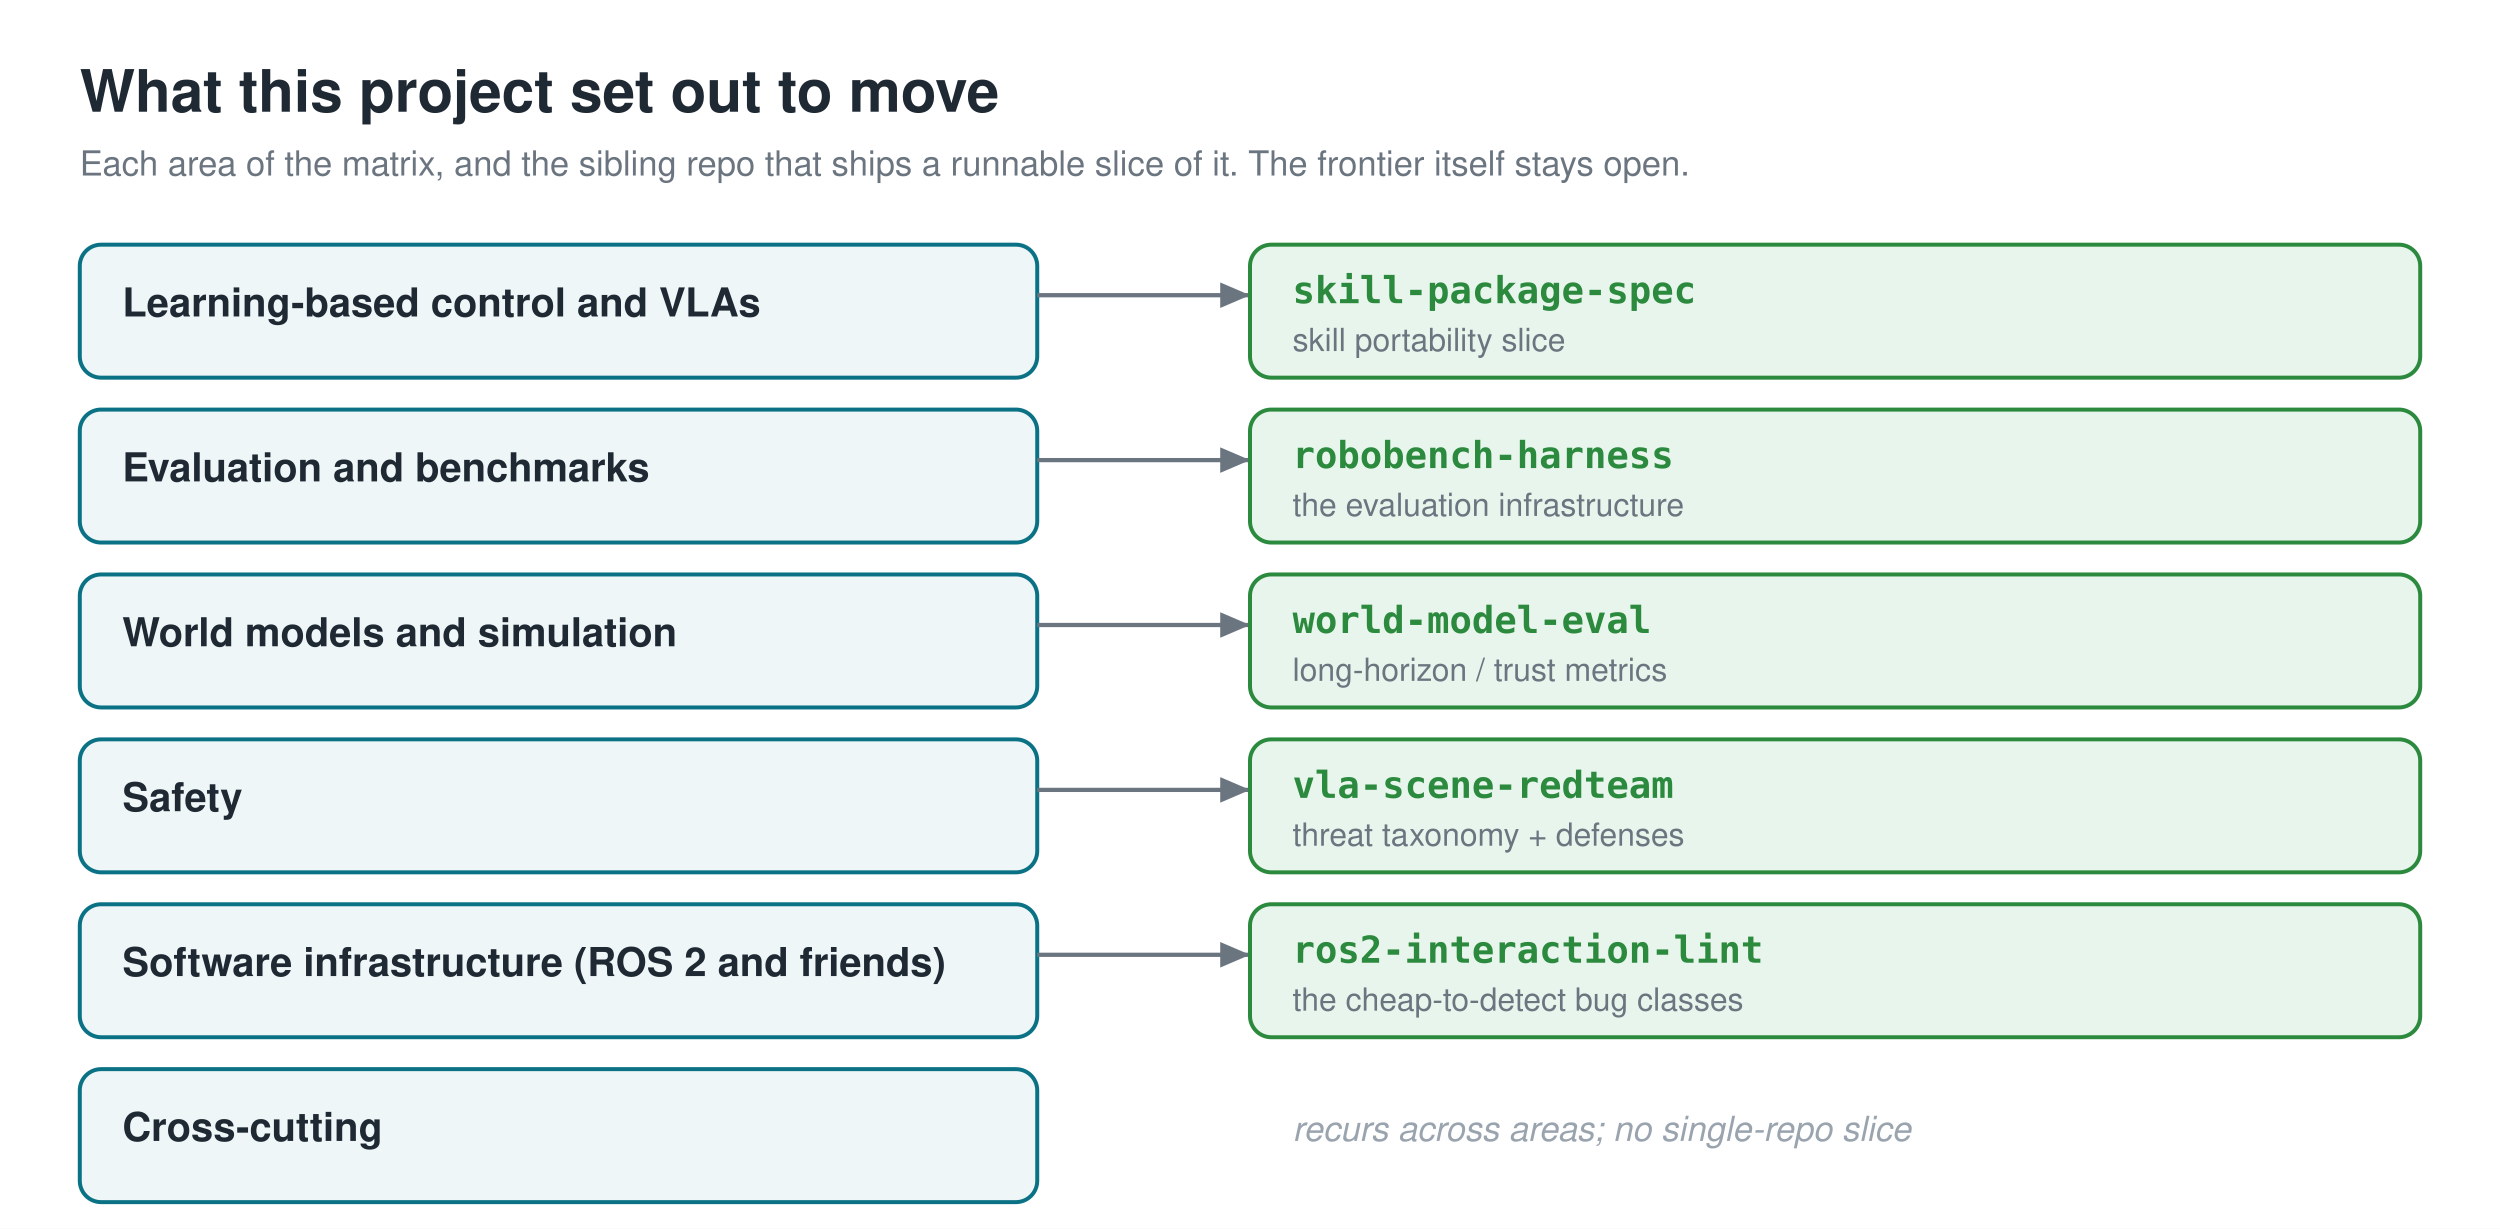
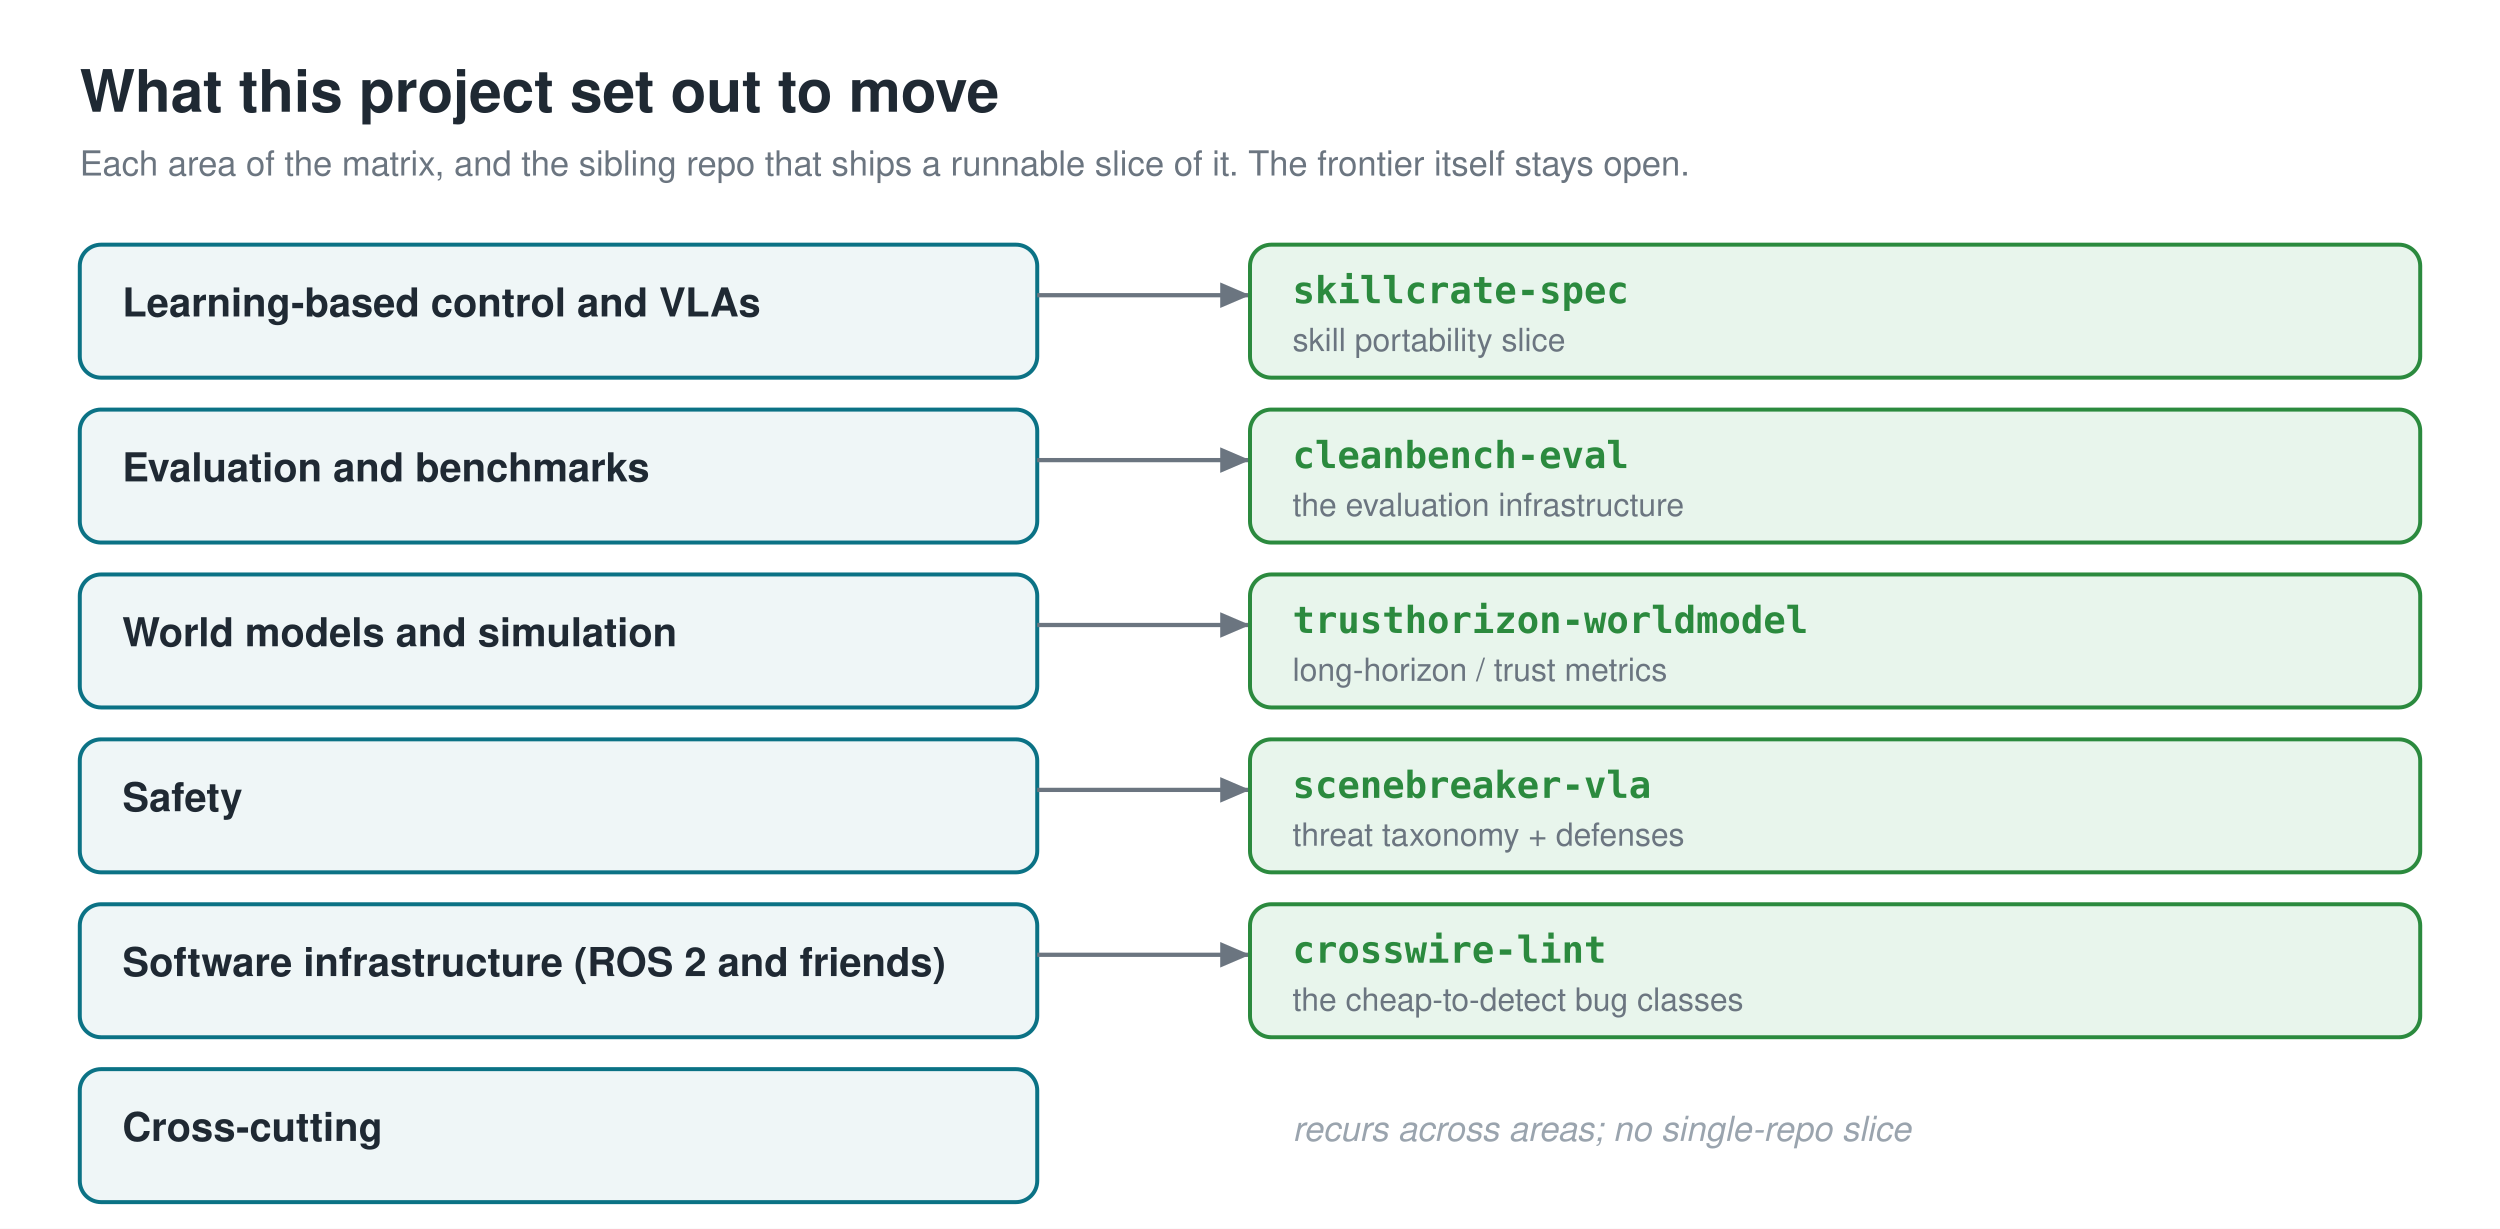
<svg xmlns="http://www.w3.org/2000/svg" width="940" height="462" viewBox="0 0 940 462" font-family="Segoe UI,Helvetica,Arial,sans-serif">
  <defs>
    <marker id="a" markerWidth="9" markerHeight="9" refX="7" refY="3" orient="auto">
      <path d="M0,0 L7,3 L0,6 z" fill="#6b7580" />
    </marker>
  </defs>
  <rect width="940" height="462" fill="#ffffff" />
  <text x="30" y="42" font-size="22" font-weight="700" fill="#1f2933">What this project set out to move</text>
  <text x="30" y="66" font-size="13" fill="#6b7580">Each area of the matrix, and the sibling repo that ships a runnable slice of it. The frontier itself stays open.</text>
  <rect x="30" y="92" width="360" height="50" rx="8" fill="#0b728510" stroke="#0b7285" stroke-width="1.5" />
  <text x="46" y="119" font-size="15" font-weight="600" fill="#1f2933">Learning-based control and VLAs</text>
  <line x1="390" y1="111" x2="470" y2="111" stroke="#6b7580" stroke-width="1.6" marker-end="url(#a)" />
  <rect x="470" y="92" width="440" height="50" rx="8" fill="#e8f5ec" stroke="#2b8a3e" stroke-width="1.5" />
-   <text x="486" y="114" font-size="14" font-weight="700" fill="#2b8a3e" font-family="monospace">skill-package-spec</text>
+   <text x="486" y="114" font-size="14" font-weight="700" fill="#2b8a3e" font-family="monospace">skillcrate-spec</text>
  <text x="486" y="132" font-size="12" fill="#6b7580">skill portability slice</text>
  <rect x="30" y="154" width="360" height="50" rx="8" fill="#0b728510" stroke="#0b7285" stroke-width="1.5" />
  <text x="46" y="181" font-size="15" font-weight="600" fill="#1f2933">Evaluation and benchmarks</text>
  <line x1="390" y1="173" x2="470" y2="173" stroke="#6b7580" stroke-width="1.6" marker-end="url(#a)" />
  <rect x="470" y="154" width="440" height="50" rx="8" fill="#e8f5ec" stroke="#2b8a3e" stroke-width="1.5" />
-   <text x="486" y="176" font-size="14" font-weight="700" fill="#2b8a3e" font-family="monospace">robobench-harness</text>
+   <text x="486" y="176" font-size="14" font-weight="700" fill="#2b8a3e" font-family="monospace">cleanbench-eval</text>
  <text x="486" y="194" font-size="12" fill="#6b7580">the evaluation infrastructure</text>
  <rect x="30" y="216" width="360" height="50" rx="8" fill="#0b728510" stroke="#0b7285" stroke-width="1.5" />
  <text x="46" y="243" font-size="15" font-weight="600" fill="#1f2933">World models and simulation</text>
  <line x1="390" y1="235" x2="470" y2="235" stroke="#6b7580" stroke-width="1.6" marker-end="url(#a)" />
  <rect x="470" y="216" width="440" height="50" rx="8" fill="#e8f5ec" stroke="#2b8a3e" stroke-width="1.5" />
-   <text x="486" y="238" font-size="14" font-weight="700" fill="#2b8a3e" font-family="monospace">world-model-eval</text>
+   <text x="486" y="238" font-size="14" font-weight="700" fill="#2b8a3e" font-family="monospace">trusthorizon-worldmodel</text>
  <text x="486" y="256" font-size="12" fill="#6b7580">long-horizon / trust metrics</text>
  <rect x="30" y="278" width="360" height="50" rx="8" fill="#0b728510" stroke="#0b7285" stroke-width="1.5" />
  <text x="46" y="305" font-size="15" font-weight="600" fill="#1f2933">Safety</text>
  <line x1="390" y1="297" x2="470" y2="297" stroke="#6b7580" stroke-width="1.6" marker-end="url(#a)" />
  <rect x="470" y="278" width="440" height="50" rx="8" fill="#e8f5ec" stroke="#2b8a3e" stroke-width="1.5" />
-   <text x="486" y="300" font-size="14" font-weight="700" fill="#2b8a3e" font-family="monospace">vla-scene-redteam</text>
+   <text x="486" y="300" font-size="14" font-weight="700" fill="#2b8a3e" font-family="monospace">scenebreaker-vla</text>
  <text x="486" y="318" font-size="12" fill="#6b7580">threat taxonomy + defenses</text>
  <rect x="30" y="340" width="360" height="50" rx="8" fill="#0b728510" stroke="#0b7285" stroke-width="1.5" />
  <text x="46" y="367" font-size="15" font-weight="600" fill="#1f2933">Software infrastructure (ROS 2 and friends)</text>
  <line x1="390" y1="359" x2="470" y2="359" stroke="#6b7580" stroke-width="1.6" marker-end="url(#a)" />
  <rect x="470" y="340" width="440" height="50" rx="8" fill="#e8f5ec" stroke="#2b8a3e" stroke-width="1.5" />
-   <text x="486" y="362" font-size="14" font-weight="700" fill="#2b8a3e" font-family="monospace">ros2-interaction-lint</text>
+   <text x="486" y="362" font-size="14" font-weight="700" fill="#2b8a3e" font-family="monospace">crosswire-lint</text>
  <text x="486" y="380" font-size="12" fill="#6b7580">the cheap-to-detect bug classes</text>
  <rect x="30" y="402" width="360" height="50" rx="8" fill="#0b728510" stroke="#0b7285" stroke-width="1.5" />
  <text x="46" y="429" font-size="15" font-weight="600" fill="#1f2933">Cross-cutting</text>
  <text x="486" y="429" font-size="13" fill="#9aa4ae" font-style="italic">recurs across areas; no single-repo slice</text>
</svg>
